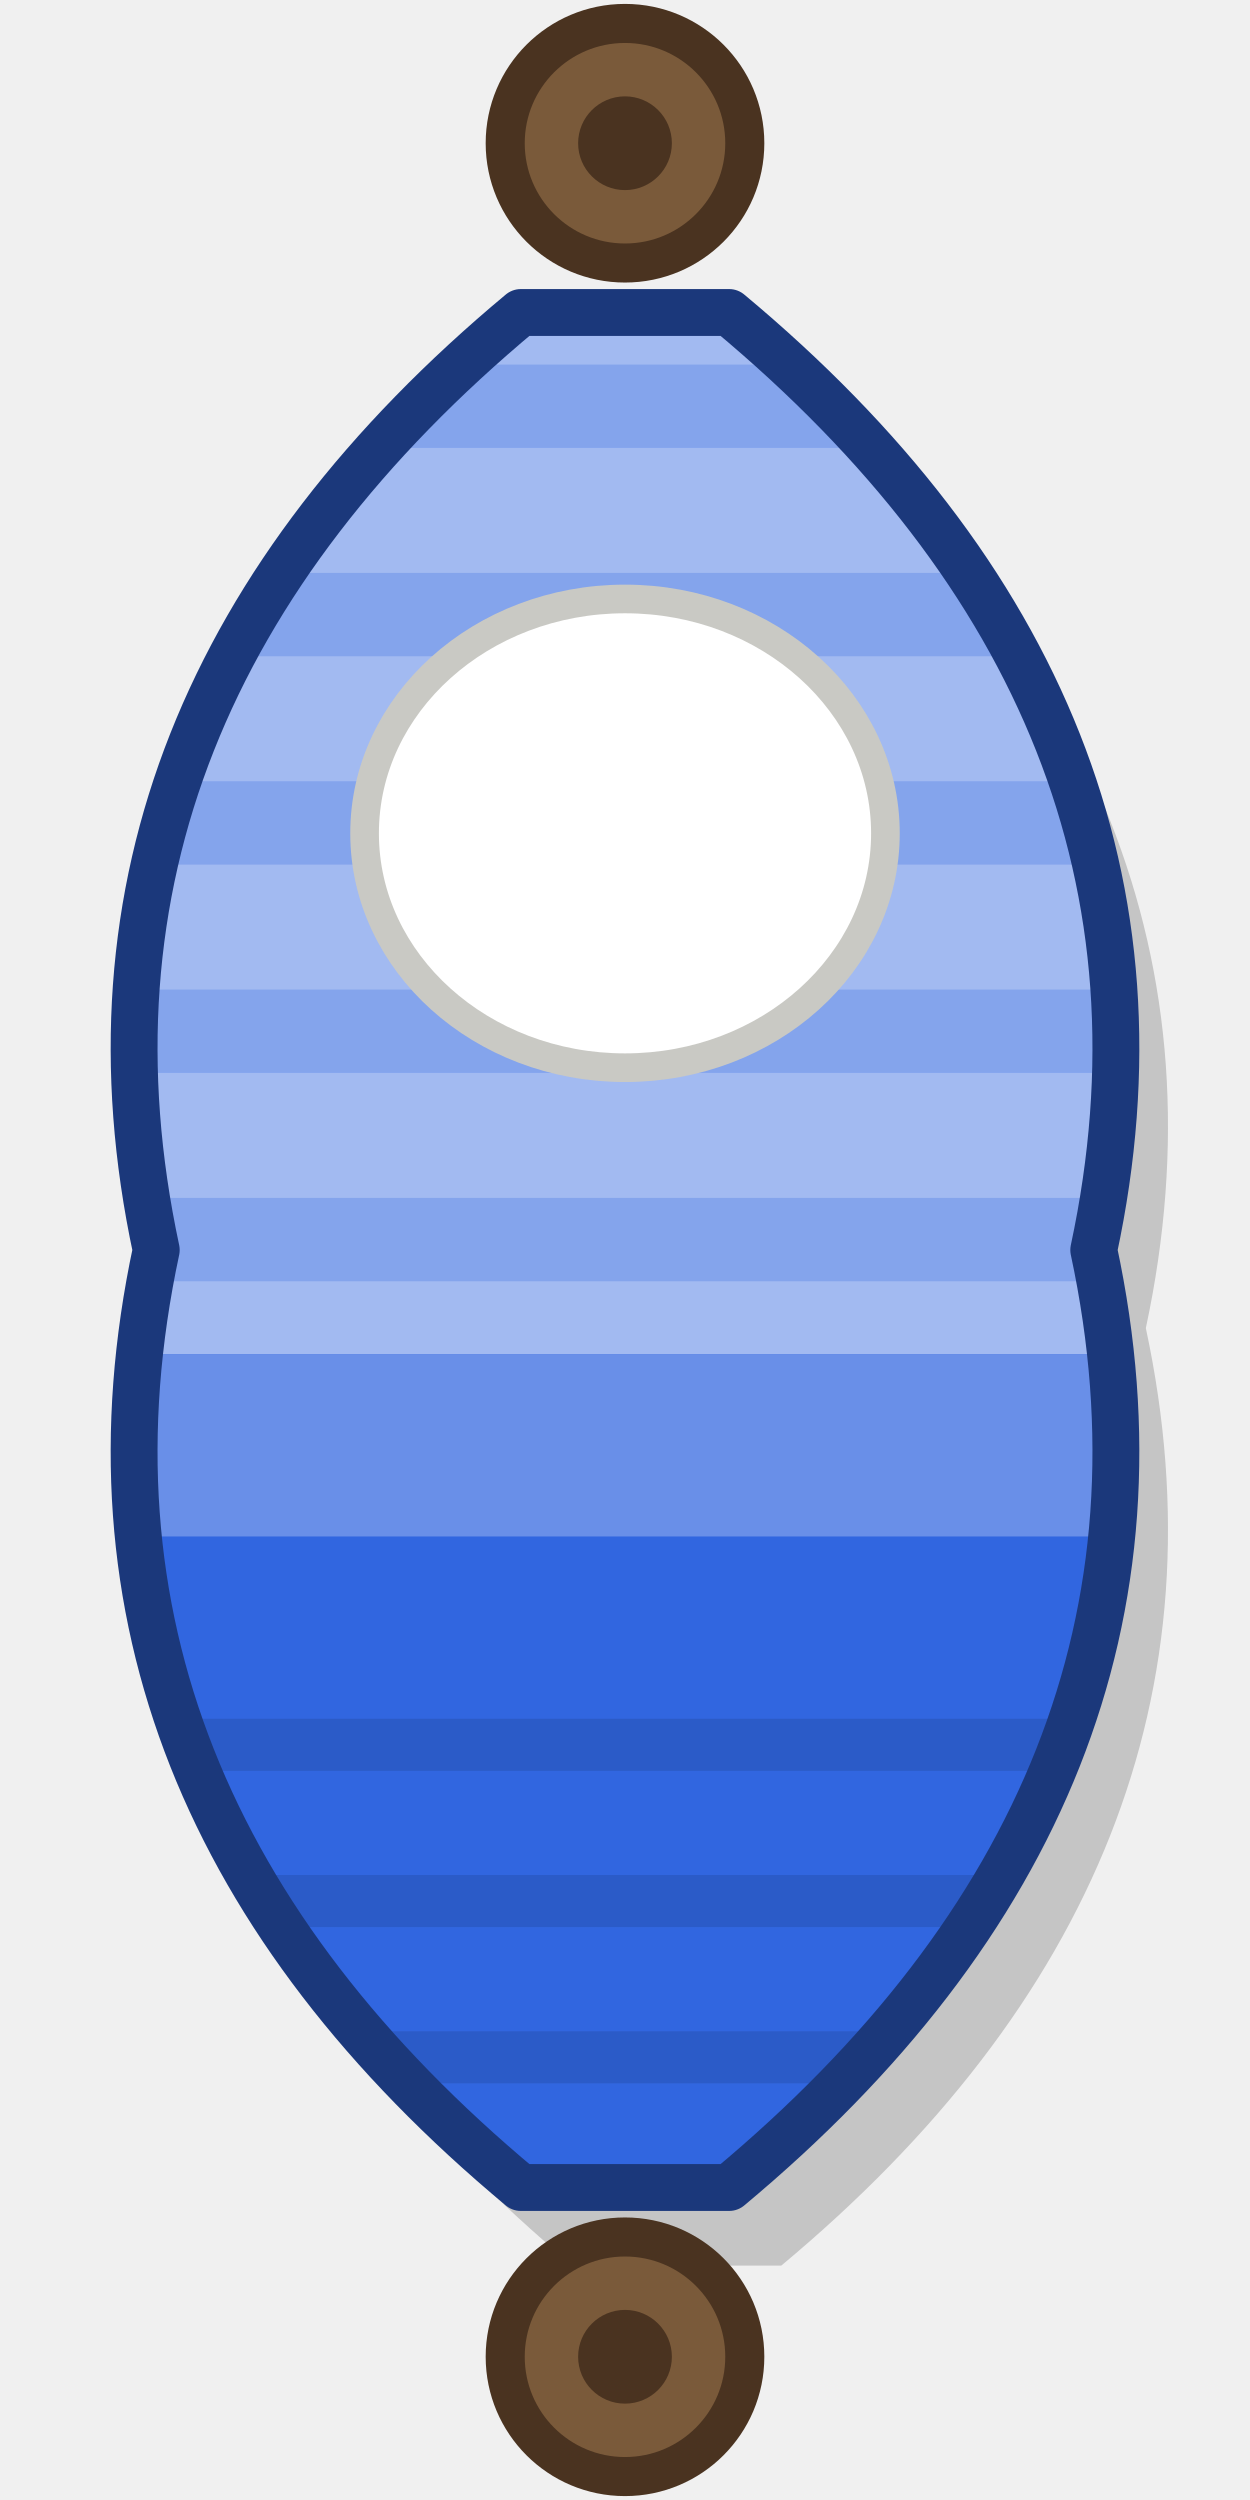
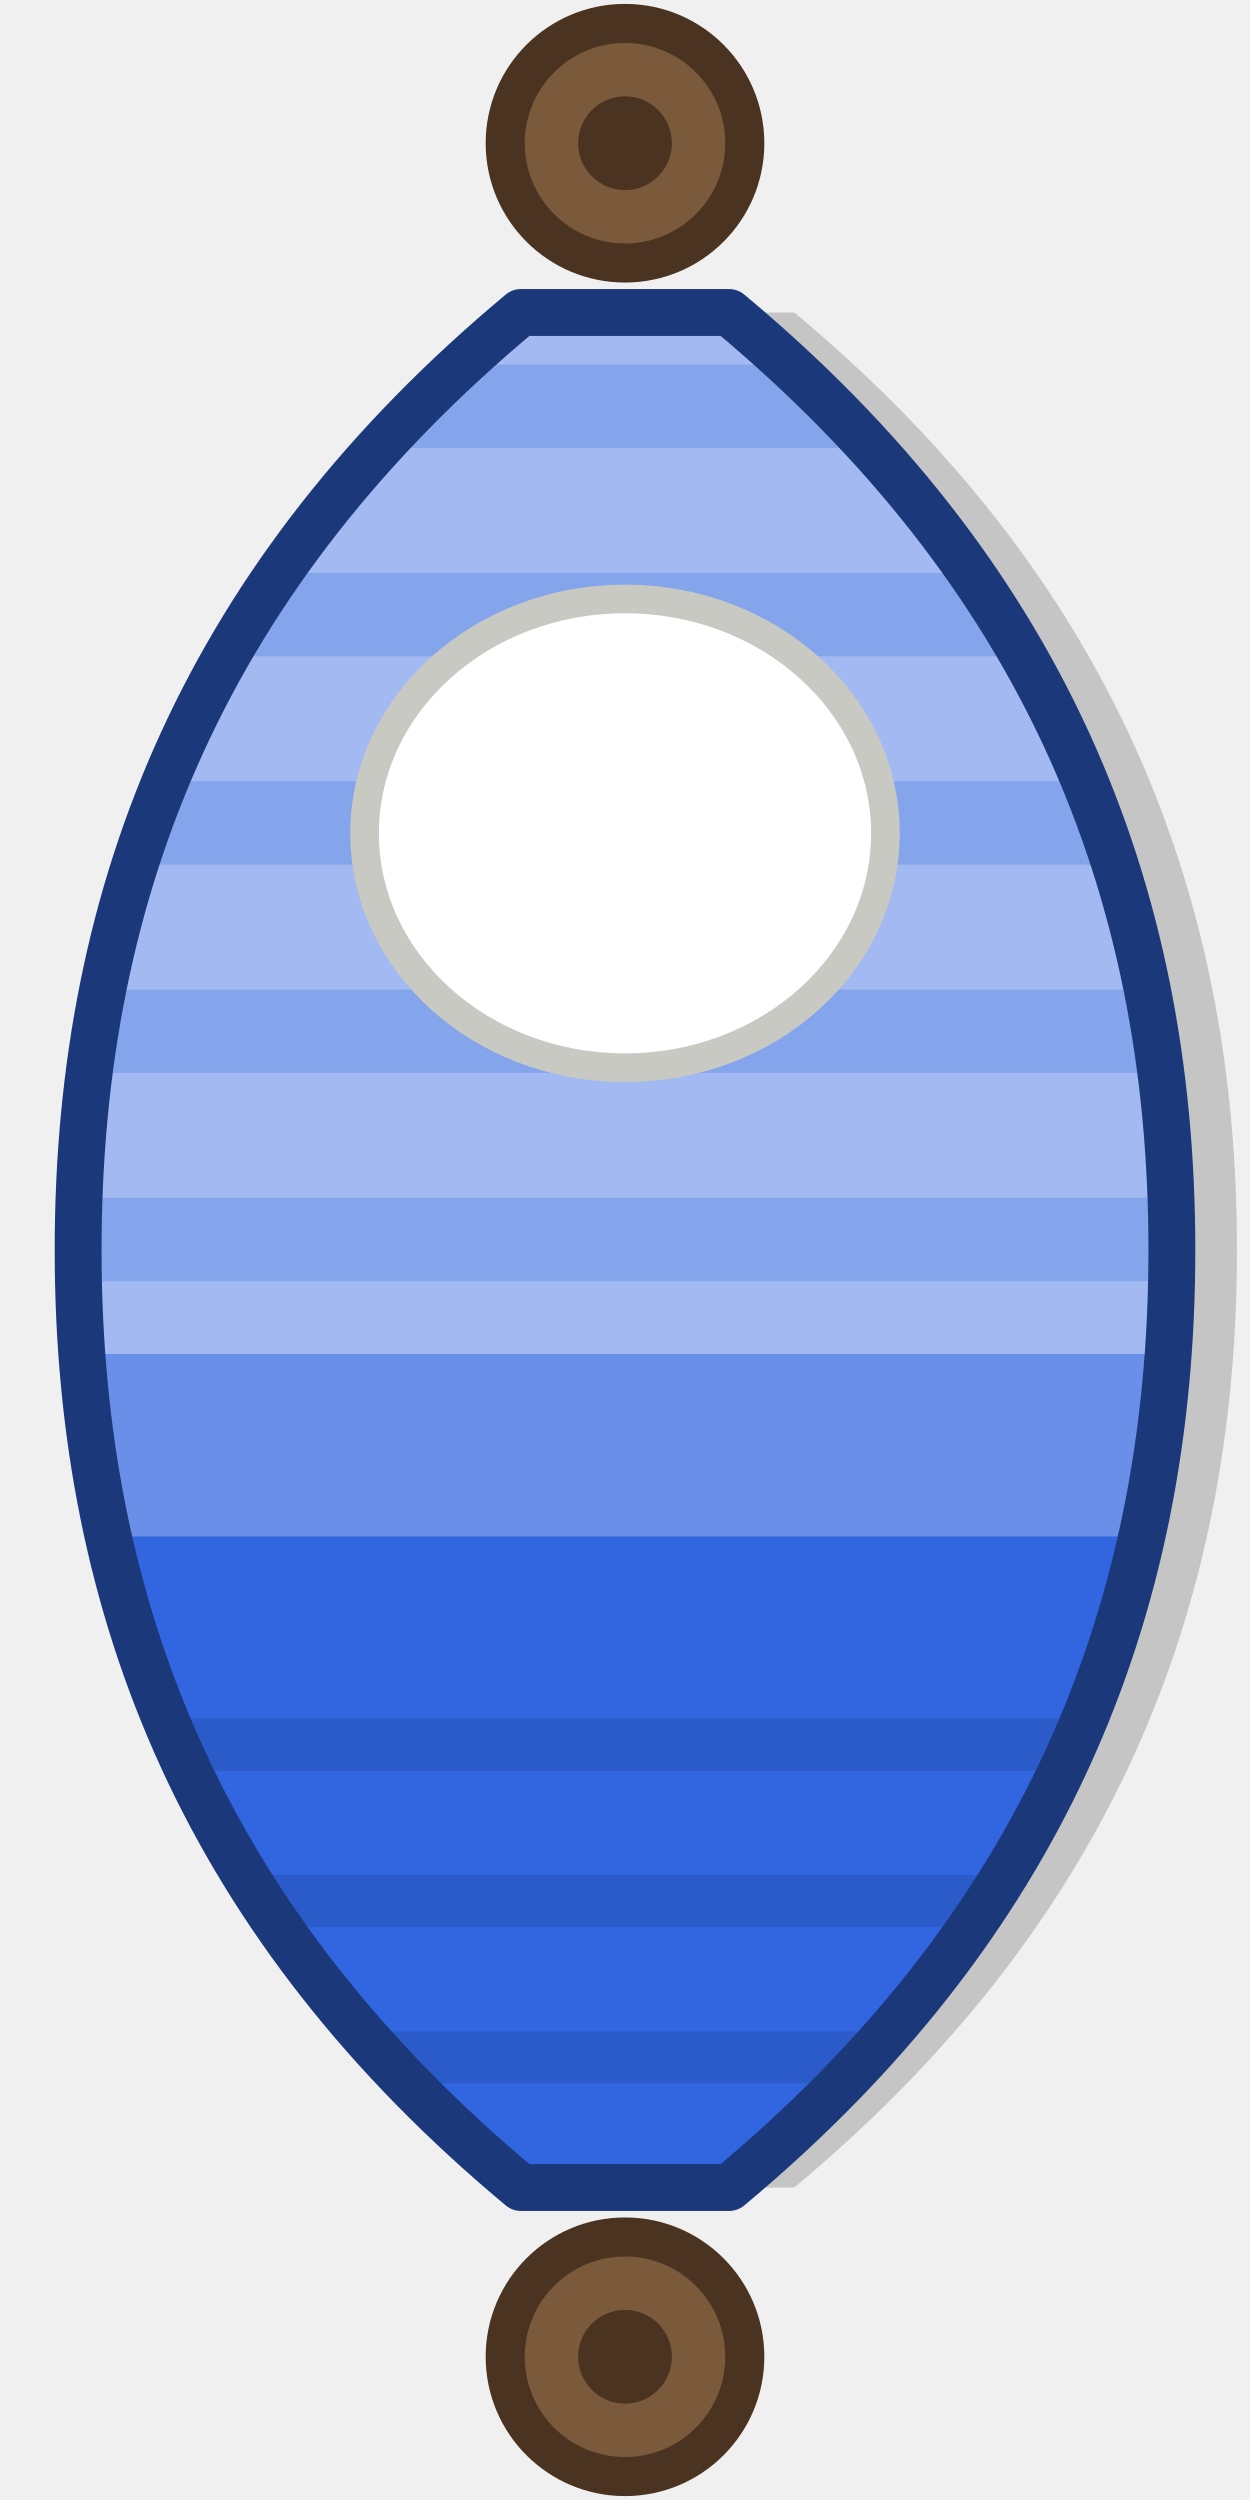
<svg xmlns="http://www.w3.org/2000/svg" width="96" height="192" viewBox="0 0 48 96">
  <defs>
    <clipPath id="h">
-       <path d="M20 12 L28 12 C40 22 45 34 42 48 C45 62 40 74 28 84 L20 84 C8 74 3 62 6 48 C3 34 8 22 20 12Z" />
+       <path d="M20 12 L28 12 C40 22 45 34 45 48 C45 62 40 74 28 84 L20 84 C8 74 3 62 3 48 C3 34 8 22 20 12Z" />
    </clipPath>
  </defs>
-   <path d="M20 12 L28 12 C40 22 45 34 42 48 C45 62 40 74 28 84 L20 84 C8 74 3 62 6 48 C3 34 8 22 20 12Z" fill="#000" opacity=".18" transform="translate(2 3)" />
-   <path d="M20 12 L28 12 C40 22 45 34 42 48 C45 62 40 74 28 84 L20 84 C8 74 3 62 6 48 C3 34 8 22 20 12Z" fill="#a2baf1" />
+   <path d="M20 12 L28 12 C40 22 45 34 45 48 C45 62 40 74 28 84 L20 84 C8 74 3 62 3 48 C3 34 8 22 20 12Z" fill="#000" opacity=".18" transform="translate(2.5 0)" />
+   <path d="M20 12 L28 12 C40 22 45 34 45 48 C45 62 40 74 28 84 L20 84 C8 74 3 62 3 48 C3 34 8 22 20 12Z" fill="#a2baf1" />
  <g clip-path="url(#h)">
    <rect x="0" y="14" width="48" height="3.2" rx="0" fill="#799ceb" opacity="0.75" />
    <rect x="0" y="22" width="48" height="3.2" rx="0" fill="#799ceb" opacity="0.75" />
    <rect x="0" y="30" width="48" height="3.2" rx="0" fill="#799ceb" opacity="0.75" />
    <rect x="0" y="38" width="48" height="3.2" rx="0" fill="#799ceb" opacity="0.75" />
    <rect x="0" y="46" width="48" height="3.2" rx="0" fill="#799ceb" opacity="0.75" />
    <rect x="0" y="52" width="48" height="40" rx="0" fill="#3166e0" />
    <rect x="0" y="52" width="48" height="7" rx="0" fill="#6f94e9" opacity="0.9" />
    <rect x="0" y="66" width="48" height="2" rx="0" fill="#2650af" opacity="0.5" />
    <rect x="0" y="72" width="48" height="2" rx="0" fill="#2650af" opacity="0.5" />
    <rect x="0" y="78" width="48" height="2" rx="0" fill="#2650af" opacity="0.5" />
  </g>
-   <path d="M20 12 L28 12 C40 22 45 34 42 48 C45 62 40 74 28 84 L20 84 C8 74 3 62 6 48 C3 34 8 22 20 12Z" fill="none" stroke="#1b387b" stroke-width="1.8" stroke-linejoin="round" />
+   <path d="M20 12 L28 12 C40 22 45 34 45 48 C45 62 40 74 28 84 L20 84 C8 74 3 62 3 48 C3 34 8 22 20 12Z" fill="none" stroke="#1b387b" stroke-width="1.8" stroke-linejoin="round" />
  <ellipse cx="24" cy="32" rx="10" ry="9" fill="#ffffff" stroke="#c9c9c4" stroke-width="1.1" />
  <circle cx="24" cy="5.5" r="4.6" fill="#7a5a3a" stroke="#4a3320" stroke-width="1.5" />
  <circle cx="24" cy="5.5" r="1.8" fill="#4a3320" />
  <circle cx="24" cy="90.5" r="4.6" fill="#7a5a3a" stroke="#4a3320" stroke-width="1.5" />
  <circle cx="24" cy="90.5" r="1.8" fill="#4a3320" />
</svg>
